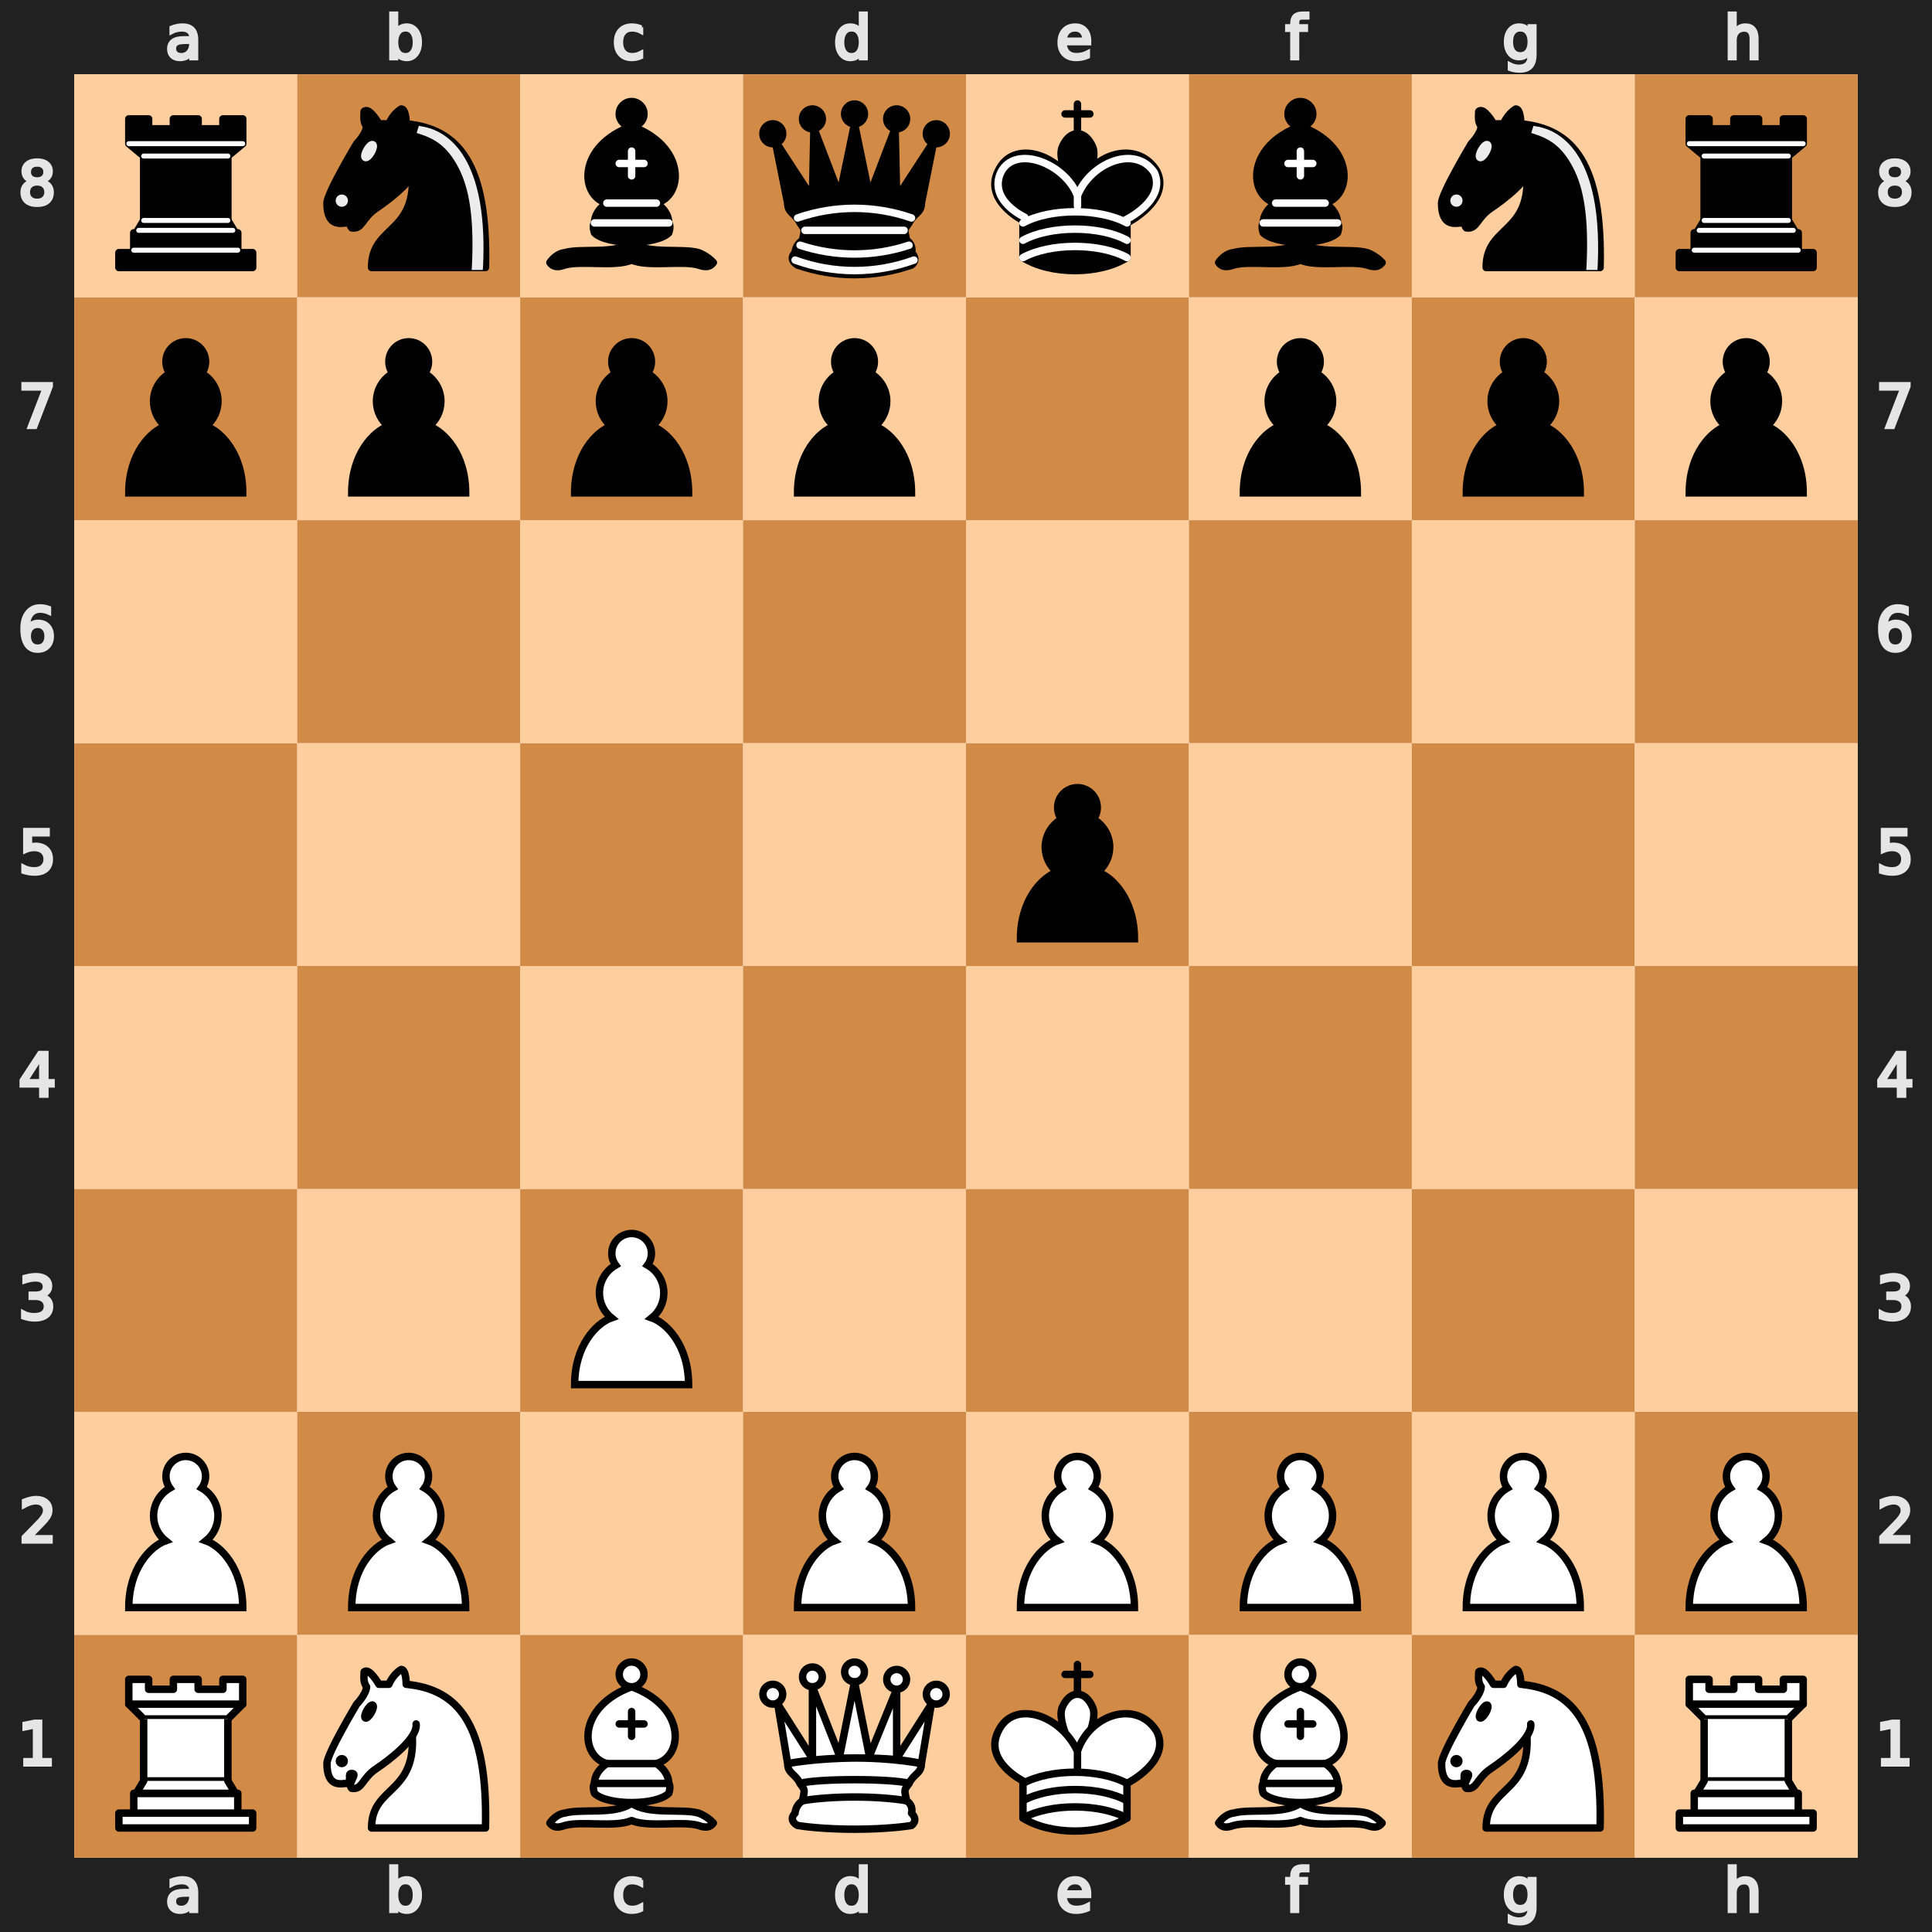
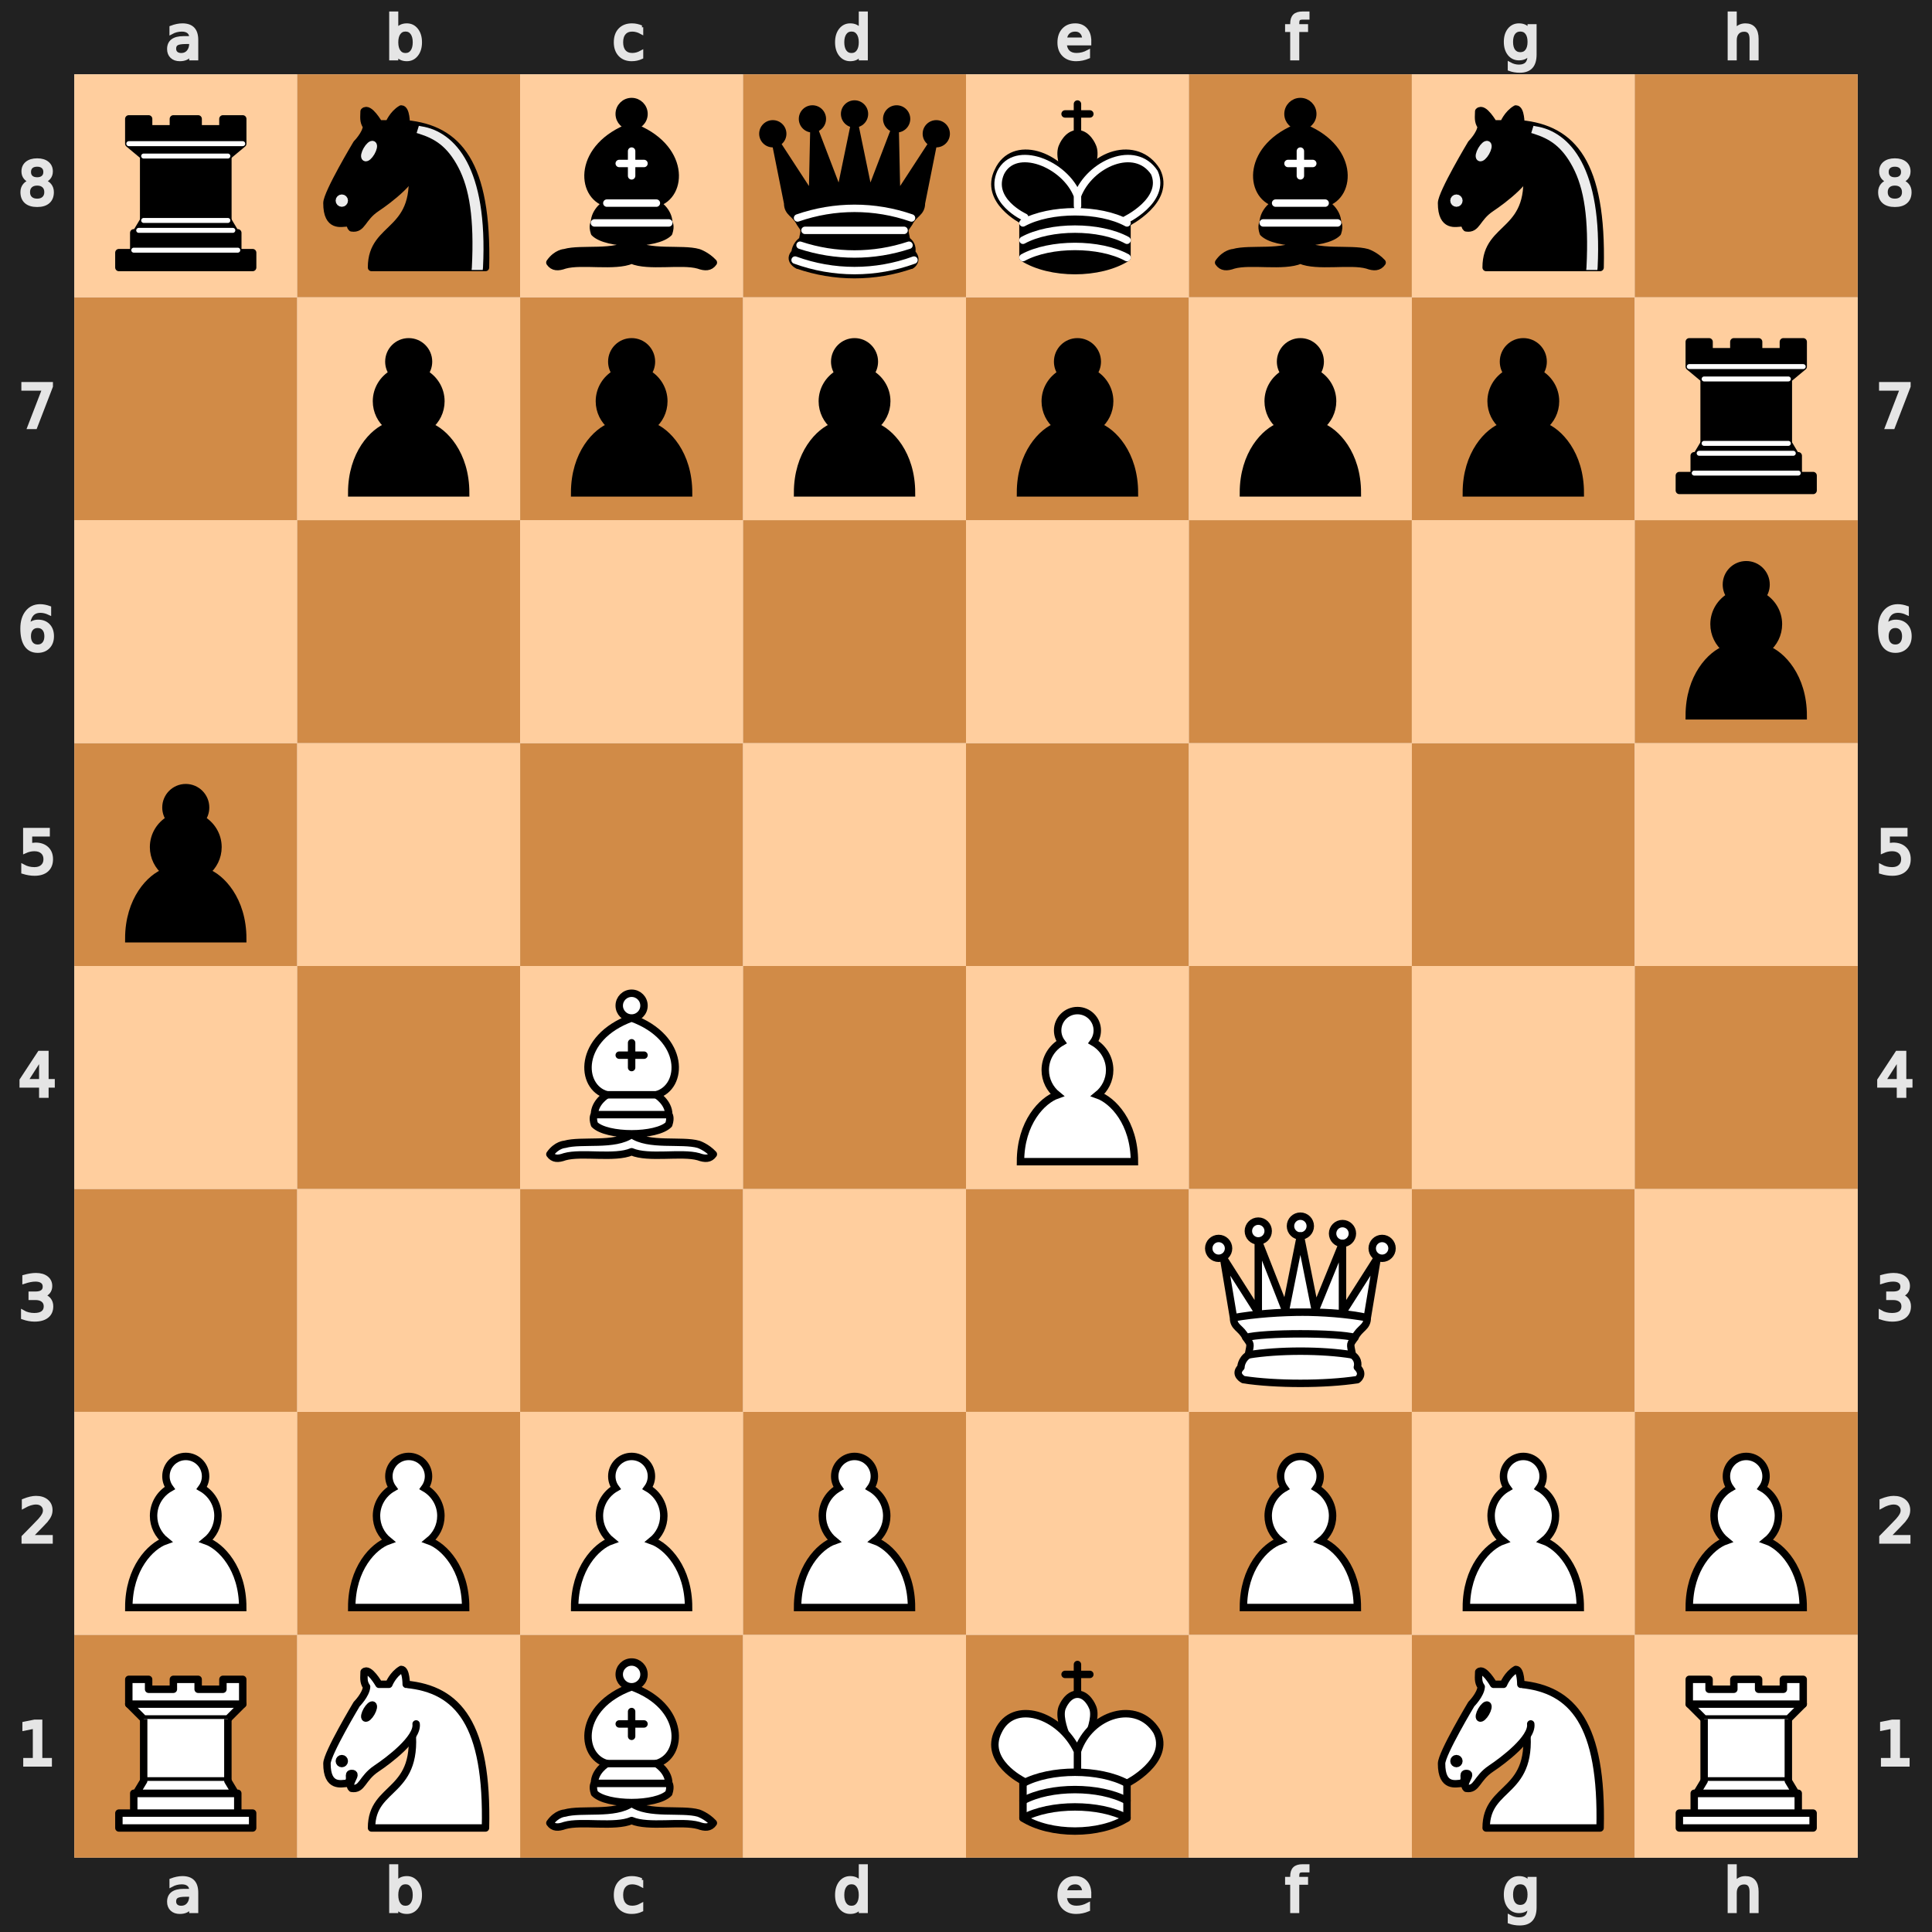
<svg xmlns="http://www.w3.org/2000/svg" xmlns:xlink="http://www.w3.org/1999/xlink" viewBox="0 0 390 390">
  <defs>
    <g id="white-pawn" class="white pawn">
      <path d="M22.5 9c-2.21 0-4 1.79-4 4 0 .89.29 1.71.78 2.38C17.33 16.5 16 18.59 16 21c0 2.03.94 3.84 2.41 5.03-3 1.06-7.41 5.55-7.41 13.47h23c0-7.92-4.41-12.41-7.41-13.47 1.47-1.19 2.41-3 2.41-5.03 0-2.41-1.33-4.5-3.28-5.62.49-.67.78-1.49.78-2.38 0-2.21-1.79-4-4-4z" fill="#fff" stroke="#000" stroke-width="1.5" stroke-linecap="round" />
    </g>
    <g id="white-knight" class="white knight" fill="none" fill-rule="evenodd" stroke="#000" stroke-width="1.5" stroke-linecap="round" stroke-linejoin="round">
      <path d="M 22,10 C 32.5,11 38.5,18 38,39 L 15,39 C 15,30 25,32.5 23,18" style="fill:#ffffff; stroke:#000000;" />
      <path d="M 24,18 C 24.38,20.91 18.45,25.37 16,27 C 13,29 13.18,31.34 11,31 C 9.958,30.06 12.41,27.96 11,28 C 10,28 11.19,29.23 10,30 C 9,30 5.997,31 6,26 C 6,24 12,14 12,14 C 12,14 13.89,12.1 14,10.5 C 13.27,9.506 13.5,8.5 13.5,7.5 C 14.5,6.5 16.5,10 16.5,10 L 18.5,10 C 18.5,10 19.28,8.008 21,7 C 22,7 22,10 22,10" style="fill:#ffffff; stroke:#000000;" />
      <path d="M 9.5 25.5 A 0.5 0.5 0 1 1 8.5,25.5 A 0.5 0.5 0 1 1 9.5 25.5 z" style="fill:#000000; stroke:#000000;" />
      <path d="M 15 15.5 A 0.5 1.5 0 1 1 14,15.5 A 0.5 1.5 0 1 1 15 15.5 z" transform="matrix(0.866,0.5,-0.5,0.866,9.693,-5.173)" style="fill:#000000; stroke:#000000;" />
    </g>
    <g id="white-bishop" class="white bishop" fill="none" fill-rule="evenodd" stroke="#000" stroke-width="1.5" stroke-linecap="round" stroke-linejoin="round">
      <g fill="#fff" stroke-linecap="butt">
        <path d="M9 36c3.39-.97 10.11.43 13.5-2 3.39 2.43 10.11 1.03 13.5 2 0 0 1.65.54 3 2-.68.97-1.65.99-3 .5-3.39-.97-10.11.46-13.5-1-3.39 1.46-10.11.03-13.5 1-1.354.49-2.323.47-3-.5 1.354-1.94 3-2 3-2zM15 32c2.5 2.5 12.5 2.5 15 0 .5-1.5 0-2 0-2 0-2.5-2.5-4-2.5-4 5.5-1.5 6-11.5-5-15.5-11 4-10.5 14-5 15.5 0 0-2.5 1.5-2.5 4 0 0-.5.5 0 2zM25 8a2.5 2.5 0 1 1-5 0 2.5 2.5 0 1 1 5 0z" />
      </g>
      <path d="M17.5 26h10M15 30h15m-7.5-14.5v5M20 18h5" stroke-linejoin="miter" />
    </g>
    <g id="white-rook" class="white rook" fill="#fff" fill-rule="evenodd" stroke="#000" stroke-width="1.5" stroke-linecap="round" stroke-linejoin="round">
      <path d="M9 39h27v-3H9v3zM12 36v-4h21v4H12zM11 14V9h4v2h5V9h5v2h5V9h4v5" stroke-linecap="butt" />
      <path d="M34 14l-3 3H14l-3-3" />
      <path d="M31 17v12.5H14V17" stroke-linecap="butt" stroke-linejoin="miter" />
      <path d="M31 29.5l1.5 2.5h-20l1.5-2.5" />
      <path d="M11 14h23" fill="none" stroke-linejoin="miter" />
    </g>
    <g id="white-queen" class="white queen" fill="#fff" fill-rule="evenodd" stroke="#000" stroke-width="1.5" stroke-linecap="round" stroke-linejoin="round">
      <path d="M8 12a2 2 0 1 1-4 0 2 2 0 1 1 4 0zM24.5 7.5a2 2 0 1 1-4 0 2 2 0 1 1 4 0zM41 12a2 2 0 1 1-4 0 2 2 0 1 1 4 0zM16 8.5a2 2 0 1 1-4 0 2 2 0 1 1 4 0zM33 9a2 2 0 1 1-4 0 2 2 0 1 1 4 0z" />
      <path d="M9 26c8.5-1.5 21-1.5 27 0l2-12-7 11V11l-5.5 13.5-3-15-3 15-5.5-14V25L7 14l2 12zM9 26c0 2 1.5 2 2.5 4 1 1.5 1 1 .5 3.5-1.5 1-1.5 2.5-1.5 2.5-1.5 1.5.5 2.5.5 2.5 6.5 1 16.5 1 23 0 0 0 1.5-1 0-2.5 0 0 .5-1.5-1-2.5-.5-2.5-.5-2 .5-3.5 1-2 2.5-2 2.5-4-8.5-1.5-18.5-1.5-27 0z" stroke-linecap="butt" />
      <path d="M11.5 30c3.5-1 18.5-1 22 0M12 33.5c6-1 15-1 21 0" fill="none" />
    </g>
    <g id="white-king" class="white king" fill="none" fill-rule="evenodd" stroke="#000" stroke-width="1.5" stroke-linecap="round" stroke-linejoin="round">
      <path d="M22.5 11.63V6M20 8h5" stroke-linejoin="miter" />
      <path d="M22.5 25s4.5-7.5 3-10.5c0 0-1-2.5-3-2.5s-3 2.5-3 2.5c-1.5 3 3 10.5 3 10.5" fill="#fff" stroke-linecap="butt" stroke-linejoin="miter" />
      <path d="M11.5 37c5.5 3.5 15.5 3.5 21 0v-7s9-4.5 6-10.5c-4-6.5-13.5-3.5-16 4V27v-3.5c-3.5-7.5-13-10.5-16-4-3 6 5 10 5 10V37z" fill="#fff" />
      <path d="M11.5 30c5.5-3 15.5-3 21 0m-21 3.5c5.5-3 15.5-3 21 0m-21 3.5c5.5-3 15.5-3 21 0" />
    </g>
    <g id="black-pawn" class="black pawn">
      <path d="M22.5 9c-2.21 0-4 1.79-4 4 0 .89.29 1.71.78 2.38C17.33 16.5 16 18.59 16 21c0 2.03.94 3.84 2.41 5.03-3 1.06-7.41 5.55-7.41 13.47h23c0-7.92-4.41-12.41-7.41-13.47 1.47-1.19 2.41-3 2.41-5.03 0-2.41-1.33-4.5-3.28-5.62.49-.67.78-1.49.78-2.38 0-2.21-1.79-4-4-4z" fill="#000" stroke="#000" stroke-width="1.5" stroke-linecap="round" />
    </g>
    <g id="black-knight" class="black knight" fill="none" fill-rule="evenodd" stroke="#000" stroke-width="1.5" stroke-linecap="round" stroke-linejoin="round">
      <path d="M 22,10 C 32.5,11 38.5,18 38,39 L 15,39 C 15,30 25,32.5 23,18" style="fill:#000000; stroke:#000000;" />
      <path d="M 24,18 C 24.38,20.91 18.45,25.37 16,27 C 13,29 13.18,31.34 11,31 C 9.958,30.06 12.41,27.96 11,28 C 10,28 11.19,29.23 10,30 C 9,30 5.997,31 6,26 C 6,24 12,14 12,14 C 12,14 13.89,12.1 14,10.5 C 13.27,9.506 13.5,8.5 13.5,7.5 C 14.5,6.5 16.5,10 16.5,10 L 18.5,10 C 18.5,10 19.28,8.008 21,7 C 22,7 22,10 22,10" style="fill:#000000; stroke:#000000;" />
      <path d="M 9.5 25.5 A 0.5 0.5 0 1 1 8.5,25.5 A 0.5 0.5 0 1 1 9.5 25.5 z" style="fill:#ececec; stroke:#ececec;" />
      <path d="M 15 15.5 A 0.5 1.5 0 1 1 14,15.5 A 0.5 1.5 0 1 1 15 15.5 z" transform="matrix(0.866,0.5,-0.5,0.866,9.693,-5.173)" style="fill:#ececec; stroke:#ececec;" />
      <path d="M 24.55,10.4 L 24.1,11.85 L 24.6,12 C 27.75,13 30.25,14.49 32.5,18.75 C 34.75,23.01 35.75,29.06 35.25,39 L 35.2,39.5 L 37.45,39.5 L 37.5,39 C 38,28.94 36.62,22.15 34.25,17.66 C 31.88,13.17 28.46,11.02 25.06,10.5 L 24.55,10.4 z " style="fill:#ececec; stroke:none;" />
    </g>
    <g id="black-bishop" class="black bishop" fill="none" fill-rule="evenodd" stroke="#000" stroke-width="1.5" stroke-linecap="round" stroke-linejoin="round">
      <path d="M9 36c3.39-.97 10.11.43 13.5-2 3.39 2.43 10.11 1.03 13.5 2 0 0 1.65.54 3 2-.68.97-1.65.99-3 .5-3.39-.97-10.11.46-13.5-1-3.39 1.46-10.11.03-13.5 1-1.354.49-2.323.47-3-.5 1.354-1.94 3-2 3-2zm6-4c2.5 2.5 12.5 2.5 15 0 .5-1.5 0-2 0-2 0-2.5-2.5-4-2.5-4 5.5-1.5 6-11.5-5-15.5-11 4-10.5 14-5 15.5 0 0-2.5 1.5-2.5 4 0 0-.5.5 0 2zM25 8a2.5 2.5 0 1 1-5 0 2.5 2.5 0 1 1 5 0z" fill="#000" stroke-linecap="butt" />
      <path d="M17.5 26h10M15 30h15m-7.5-14.5v5M20 18h5" stroke="#fff" stroke-linejoin="miter" />
    </g>
    <g id="black-rook" class="black rook" fill="#000" fill-rule="evenodd" stroke="#000" stroke-width="1.5" stroke-linecap="round" stroke-linejoin="round">
      <path d="M9 39h27v-3H9v3zM12.5 32l1.5-2.5h17l1.5 2.5h-20zM12 36v-4h21v4H12z" stroke-linecap="butt" />
      <path d="M14 29.5v-13h17v13H14z" stroke-linecap="butt" stroke-linejoin="miter" />
      <path d="M14 16.5L11 14h23l-3 2.5H14zM11 14V9h4v2h5V9h5v2h5V9h4v5H11z" stroke-linecap="butt" />
      <path d="M12 35.5h21M13 31.5h19M14 29.5h17M14 16.5h17M11 14h23" fill="none" stroke="#fff" stroke-width="1" stroke-linejoin="miter" />
    </g>
    <g id="black-queen" class="black queen" fill="#000" fill-rule="evenodd" stroke="#000" stroke-width="1.5" stroke-linecap="round" stroke-linejoin="round">
      <g fill="#000" stroke="none">
        <circle cx="6" cy="12" r="2.75" />
        <circle cx="14" cy="9" r="2.75" />
        <circle cx="22.5" cy="8" r="2.75" />
        <circle cx="31" cy="9" r="2.75" />
        <circle cx="39" cy="12" r="2.75" />
      </g>
      <path d="M9 26c8.5-1.5 21-1.5 27 0l2.5-12.5L31 25l-.3-14.1-5.2 13.6-3-14.5-3 14.5-5.2-13.6L14 25 6.5 13.5 9 26zM9 26c0 2 1.5 2 2.5 4 1 1.5 1 1 .5 3.5-1.5 1-1.5 2.5-1.5 2.5-1.5 1.5.5 2.5.5 2.5 6.5 1 16.5 1 23 0 0 0 1.5-1 0-2.5 0 0 .5-1.5-1-2.5-.5-2.5-.5-2 .5-3.5 1-2 2.5-2 2.5-4-8.5-1.5-18.5-1.5-27 0z" stroke-linecap="butt" />
      <path d="M11 38.5a35 35 1 0 0 23 0" fill="none" stroke-linecap="butt" />
      <path d="M11 29a35 35 1 0 1 23 0M12.5 31.5h20M11.5 34.5a35 35 1 0 0 22 0M10.5 37.5a35 35 1 0 0 24 0" fill="none" stroke="#fff" />
    </g>
    <g id="black-king" class="black king" fill="none" fill-rule="evenodd" stroke="#000" stroke-width="1.5" stroke-linecap="round" stroke-linejoin="round">
      <path d="M22.5 11.63V6" stroke-linejoin="miter" />
      <path d="M22.5 25s4.5-7.5 3-10.5c0 0-1-2.5-3-2.5s-3 2.5-3 2.5c-1.5 3 3 10.5 3 10.5" fill="#000" stroke-linecap="butt" stroke-linejoin="miter" />
      <path d="M11.5 37c5.5 3.5 15.5 3.5 21 0v-7s9-4.5 6-10.5c-4-6.5-13.5-3.5-16 4V27v-3.5c-3.5-7.5-13-10.5-16-4-3 6 5 10 5 10V37z" fill="#000" />
      <path d="M20 8h5" stroke-linejoin="miter" />
      <path d="M32 29.5s8.5-4 6.03-9.65C34.15 14 25 18 22.5 24.5l.01 2.1-.01-2.1C20 18 9.906 14 6.997 19.85c-2.497 5.65 4.853 9 4.853 9M11.5 30c5.5-3 15.5-3 21 0m-21 3.5c5.5-3 15.5-3 21 0m-21 3.5c5.5-3 15.5-3 21 0" stroke="#fff" />
    </g>
  </defs>
  <rect x="7.5" y="7.5" width="375" height="375" fill="none" stroke="#212121" stroke-width="15" />
  <g transform="translate(20, 1) scale(0.75, 0.75)" fill="#e5e5e5" stroke="#e5e5e5">
    <path d="M23.328 10.016q-1.742 0-2.414.398-.672.398-.672 1.36 0 .765.5 1.218.508.445 1.375.445 1.196 0 1.914-.843.727-.852.727-2.258v-.32zm2.867-.594v4.992h-1.437v-1.328q-.492.797-1.227 1.18-.734.375-1.797.375-1.343 0-2.14-.75-.79-.758-.79-2.024 0-1.476.985-2.226.992-.75 2.953-.75h2.016V8.75q0-.992-.656-1.531-.649-.547-1.829-.547-.75 0-1.46.18-.711.18-1.368.539V6.062q.79-.304 1.532-.453.742-.156 1.445-.156 1.898 0 2.836.984.937.985.937 2.985z" />
  </g>
  <g transform="translate(20, 375) scale(0.75, 0.75)" fill="#e5e5e5" stroke="#e5e5e5">
    <path d="M23.328 10.016q-1.742 0-2.414.398-.672.398-.672 1.36 0 .765.5 1.218.508.445 1.375.445 1.196 0 1.914-.843.727-.852.727-2.258v-.32zm2.867-.594v4.992h-1.437v-1.328q-.492.797-1.227 1.18-.734.375-1.797.375-1.343 0-2.14-.75-.79-.758-.79-2.024 0-1.476.985-2.226.992-.75 2.953-.75h2.016V8.75q0-.992-.656-1.531-.649-.547-1.829-.547-.75 0-1.46.18-.711.18-1.368.539V6.062q.79-.304 1.532-.453.742-.156 1.445-.156 1.898 0 2.836.984.937.985.937 2.985z" />
  </g>
  <g transform="translate(65, 1) scale(0.75, 0.75)" fill="#e5e5e5" stroke="#e5e5e5">
    <path d="M24.922 10.047q0-1.586-.656-2.485-.649-.906-1.79-.906-1.14 0-1.796.906-.649.899-.649 2.485 0 1.586.649 2.492.656.898 1.797.898 1.14 0 1.789-.898.656-.906.656-2.492zm-4.89-3.055q.452-.781 1.14-1.156.695-.383 1.656-.383 1.594 0 2.586 1.266 1 1.265 1 3.328 0 2.062-1 3.328-.992 1.266-2.586 1.266-.96 0-1.656-.375-.688-.383-1.14-1.164v1.312h-1.446V2.258h1.445z" />
  </g>
  <g transform="translate(65, 375) scale(0.75, 0.75)" fill="#e5e5e5" stroke="#e5e5e5">
    <path d="M24.922 10.047q0-1.586-.656-2.485-.649-.906-1.79-.906-1.14 0-1.796.906-.649.899-.649 2.485 0 1.586.649 2.492.656.898 1.797.898 1.14 0 1.789-.898.656-.906.656-2.492zm-4.89-3.055q.452-.781 1.14-1.156.695-.383 1.656-.383 1.594 0 2.586 1.266 1 1.265 1 3.328 0 2.062-1 3.328-.992 1.266-2.586 1.266-.96 0-1.656-.375-.688-.383-1.14-1.164v1.312h-1.446V2.258h1.445z" />
  </g>
  <g transform="translate(110, 1) scale(0.75, 0.75)" fill="#e5e5e5" stroke="#e5e5e5">
    <path d="M25.96 6v1.344q-.608-.336-1.226-.5-.609-.172-1.234-.172-1.398 0-2.172.89-.773.883-.773 2.485 0 1.601.773 2.492.774.883 2.172.883.625 0 1.234-.164.618-.172 1.227-.508v1.328q-.602.281-1.25.422-.64.14-1.367.14-1.977 0-3.14-1.242-1.165-1.242-1.165-3.351 0-2.14 1.172-3.367 1.18-1.227 3.227-1.227.664 0 1.296.14.633.134 1.227.407z" />
  </g>
  <g transform="translate(110, 375) scale(0.75, 0.75)" fill="#e5e5e5" stroke="#e5e5e5">
    <path d="M25.96 6v1.344q-.608-.336-1.226-.5-.609-.172-1.234-.172-1.398 0-2.172.89-.773.883-.773 2.485 0 1.601.773 2.492.774.883 2.172.883.625 0 1.234-.164.618-.172 1.227-.508v1.328q-.602.281-1.25.422-.64.14-1.367.14-1.977 0-3.14-1.242-1.165-1.242-1.165-3.351 0-2.14 1.172-3.367 1.18-1.227 3.227-1.227.664 0 1.296.14.633.134 1.227.407z" />
  </g>
  <g transform="translate(155, 1) scale(0.75, 0.75)" fill="#e5e5e5" stroke="#e5e5e5">
    <path d="M24.973 6.992V2.258h1.437v12.156h-1.437v-1.312q-.453.78-1.149 1.164-.687.375-1.656.375-1.586 0-2.586-1.266-.992-1.266-.992-3.328 0-2.063.992-3.328 1-1.266 2.586-1.266.969 0 1.656.383.696.375 1.149 1.156zm-4.899 3.055q0 1.586.649 2.492.656.898 1.797.898 1.14 0 1.796-.898.657-.906.657-2.492 0-1.586-.657-2.485-.656-.906-1.796-.906-1.141 0-1.797.906-.649.899-.649 2.485z" />
  </g>
  <g transform="translate(155, 375) scale(0.75, 0.75)" fill="#e5e5e5" stroke="#e5e5e5">
    <path d="M24.973 6.992V2.258h1.437v12.156h-1.437v-1.312q-.453.78-1.149 1.164-.687.375-1.656.375-1.586 0-2.586-1.266-.992-1.266-.992-3.328 0-2.063.992-3.328 1-1.266 2.586-1.266.969 0 1.656.383.696.375 1.149 1.156zm-4.899 3.055q0 1.586.649 2.492.656.898 1.797.898 1.14 0 1.796-.898.657-.906.657-2.492 0-1.586-.657-2.485-.656-.906-1.796-.906-1.141 0-1.797.906-.649.899-.649 2.485z" />
  </g>
  <g transform="translate(200, 1) scale(0.75, 0.75)" fill="#e5e5e5" stroke="#e5e5e5">
    <path d="M26.555 9.68v.703h-6.61q.094 1.484.89 2.265.806.774 2.235.774.828 0 1.602-.203.781-.203 1.547-.61v1.36q-.774.328-1.586.5-.813.172-1.649.172-2.093 0-3.32-1.22-1.219-1.218-1.219-3.296 0-2.148 1.157-3.406 1.164-1.266 3.132-1.266 1.766 0 2.79 1.14 1.03 1.134 1.03 3.087zm-1.438-.422q-.015-1.18-.664-1.883-.64-.703-1.703-.703-1.203 0-1.93.68-.718.68-.828 1.914z" />
  </g>
  <g transform="translate(200, 375) scale(0.75, 0.75)" fill="#e5e5e5" stroke="#e5e5e5">
    <path d="M26.555 9.68v.703h-6.61q.094 1.484.89 2.265.806.774 2.235.774.828 0 1.602-.203.781-.203 1.547-.61v1.36q-.774.328-1.586.5-.813.172-1.649.172-2.093 0-3.32-1.22-1.219-1.218-1.219-3.296 0-2.148 1.157-3.406 1.164-1.266 3.132-1.266 1.766 0 2.79 1.14 1.03 1.134 1.03 3.087zm-1.438-.422q-.015-1.18-.664-1.883-.64-.703-1.703-.703-1.203 0-1.93.68-.718.68-.828 1.914z" />
  </g>
  <g transform="translate(245, 1) scale(0.75, 0.75)" fill="#e5e5e5" stroke="#e5e5e5">
    <path d="M25.285 2.258v1.195H23.91q-.773 0-1.078.313-.297.312-.297 1.125v.773h2.367v1.117h-2.367v7.633H21.09V6.781h-1.375V5.664h1.375v-.61q0-1.46.68-2.124.68-.672 2.156-.672z" />
  </g>
  <g transform="translate(245, 375) scale(0.75, 0.75)" fill="#e5e5e5" stroke="#e5e5e5">
    <path d="M25.285 2.258v1.195H23.91q-.773 0-1.078.313-.297.312-.297 1.125v.773h2.367v1.117h-2.367v7.633H21.09V6.781h-1.375V5.664h1.375v-.61q0-1.46.68-2.124.68-.672 2.156-.672z" />
  </g>
  <g transform="translate(290, 1) scale(0.75, 0.75)" fill="#e5e5e5" stroke="#e5e5e5">
    <path d="M24.973 9.937q0-1.562-.649-2.421-.64-.86-1.804-.86-1.157 0-1.805.86-.64.859-.64 2.421 0 1.555.64 2.415.648.859 1.805.859 1.164 0 1.804-.86.649-.859.649-2.414zm1.437 3.391q0 2.234-.992 3.32-.992 1.094-3.04 1.094-.757 0-1.429-.117-.672-.11-1.304-.344v-1.398q.632.344 1.25.508.617.164 1.257.164 1.414 0 2.118-.743.703-.734.703-2.226v-.711q-.446.773-1.141 1.156-.695.383-1.664.383-1.61 0-2.594-1.227-.984-1.226-.984-3.25 0-2.03.984-3.257.985-1.227 2.594-1.227.969 0 1.664.383t1.14 1.156V5.664h1.438z" />
  </g>
  <g transform="translate(290, 375) scale(0.75, 0.75)" fill="#e5e5e5" stroke="#e5e5e5">
    <path d="M24.973 9.937q0-1.562-.649-2.421-.64-.86-1.804-.86-1.157 0-1.805.86-.64.859-.64 2.421 0 1.555.64 2.415.648.859 1.805.859 1.164 0 1.804-.86.649-.859.649-2.414zm1.437 3.391q0 2.234-.992 3.32-.992 1.094-3.04 1.094-.757 0-1.429-.117-.672-.11-1.304-.344v-1.398q.632.344 1.25.508.617.164 1.257.164 1.414 0 2.118-.743.703-.734.703-2.226v-.711q-.446.773-1.141 1.156-.695.383-1.664.383-1.61 0-2.594-1.227-.984-1.226-.984-3.25 0-2.03.984-3.257.985-1.227 2.594-1.227.969 0 1.664.383t1.14 1.156V5.664h1.438z" />
  </g>
  <g transform="translate(335, 1) scale(0.75, 0.75)" fill="#e5e5e5" stroke="#e5e5e5">
    <path d="M26.164 9.133v5.281h-1.437V9.18q0-1.243-.485-1.86-.484-.617-1.453-.617-1.164 0-1.836.742-.672.742-.672 2.024v4.945h-1.445V2.258h1.445v4.765q.516-.789 1.211-1.18.703-.39 1.617-.39 1.508 0 2.282.938.773.93.773 2.742z" />
  </g>
  <g transform="translate(335, 375) scale(0.75, 0.75)" fill="#e5e5e5" stroke="#e5e5e5">
    <path d="M26.164 9.133v5.281h-1.437V9.18q0-1.243-.485-1.86-.484-.617-1.453-.617-1.164 0-1.836.742-.672.742-.672 2.024v4.945h-1.445V2.258h1.445v4.765q.516-.789 1.211-1.18.703-.39 1.617-.39 1.508 0 2.282.938.773.93.773 2.742z" />
  </g>
  <g transform="translate(0, 335) scale(0.75, 0.75)" fill="#e5e5e5" stroke="#e5e5e5">
    <path d="M6.754 26.996h2.578v-8.898l-2.805.562v-1.437l2.79-.563h1.578v10.336h2.578v1.328h-6.72z" />
  </g>
  <g transform="translate(375, 335) scale(0.75, 0.75)" fill="#e5e5e5" stroke="#e5e5e5">
    <path d="M6.754 26.996h2.578v-8.898l-2.805.562v-1.437l2.79-.563h1.578v10.336h2.578v1.328h-6.72z" />
  </g>
  <g transform="translate(0, 290) scale(0.75, 0.75)" fill="#e5e5e5" stroke="#e5e5e5">
    <path d="M8.195 26.996h5.508v1.328H6.297v-1.328q.898-.93 2.445-2.492 1.555-1.57 1.953-2.024.758-.851 1.055-1.437.305-.594.305-1.164 0-.93-.657-1.516-.648-.586-1.695-.586-.742 0-1.57.258-.82.258-1.758.781v-1.593q.953-.383 1.781-.578.828-.196 1.516-.196 1.812 0 2.89.906 1.079.907 1.079 2.422 0 .72-.274 1.368-.265.64-.976 1.515-.196.227-1.243 1.313-1.046 1.078-2.953 3.023z" />
  </g>
  <g transform="translate(375, 290) scale(0.75, 0.75)" fill="#e5e5e5" stroke="#e5e5e5">
    <path d="M8.195 26.996h5.508v1.328H6.297v-1.328q.898-.93 2.445-2.492 1.555-1.57 1.953-2.024.758-.851 1.055-1.437.305-.594.305-1.164 0-.93-.657-1.516-.648-.586-1.695-.586-.742 0-1.57.258-.82.258-1.758.781v-1.593q.953-.383 1.781-.578.828-.196 1.516-.196 1.812 0 2.89.906 1.079.907 1.079 2.422 0 .72-.274 1.368-.265.64-.976 1.515-.196.227-1.243 1.313-1.046 1.078-2.953 3.023z" />
  </g>
  <g transform="translate(0, 245) scale(0.75, 0.75)" fill="#e5e5e5" stroke="#e5e5e5">
    <path d="M11.434 22.035q1.132.242 1.765 1.008.64.766.64 1.89 0 1.727-1.187 2.672-1.187.946-3.375.946-.734 0-1.515-.149-.774-.14-1.602-.43V26.45q.656.383 1.438.578.78.196 1.632.196 1.485 0 2.258-.586.782-.586.782-1.703 0-1.032-.727-1.61-.719-.586-2.008-.586h-1.36v-1.297h1.423q1.164 0 1.78-.46.618-.47.618-1.344 0-.899-.64-1.375-.633-.485-1.82-.485-.65 0-1.391.141-.743.14-1.633.437V16.95q.898-.25 1.68-.375.788-.125 1.484-.125 1.797 0 2.844.82 1.046.813 1.046 2.204 0 .968-.554 1.64-.555.664-1.578.922z" />
  </g>
  <g transform="translate(375, 245) scale(0.75, 0.75)" fill="#e5e5e5" stroke="#e5e5e5">
    <path d="M11.434 22.035q1.132.242 1.765 1.008.64.766.64 1.89 0 1.727-1.187 2.672-1.187.946-3.375.946-.734 0-1.515-.149-.774-.14-1.602-.43V26.45q.656.383 1.438.578.78.196 1.632.196 1.485 0 2.258-.586.782-.586.782-1.703 0-1.032-.727-1.61-.719-.586-2.008-.586h-1.36v-1.297h1.423q1.164 0 1.78-.46.618-.47.618-1.344 0-.899-.64-1.375-.633-.485-1.82-.485-.65 0-1.391.141-.743.14-1.633.437V16.95q.898-.25 1.68-.375.788-.125 1.484-.125 1.797 0 2.844.82 1.046.813 1.046 2.204 0 .968-.554 1.64-.555.664-1.578.922z" />
  </g>
  <g transform="translate(0, 200) scale(0.75, 0.75)" fill="#e5e5e5" stroke="#e5e5e5">
    <path d="M11.016 18.035L7.03 24.262h3.985zm-.414-1.375h1.984v7.602h1.664v1.312h-1.664v2.75h-1.57v-2.75H5.75v-1.523z" />
  </g>
  <g transform="translate(375, 200) scale(0.75, 0.75)" fill="#e5e5e5" stroke="#e5e5e5">
    <path d="M11.016 18.035L7.03 24.262h3.985zm-.414-1.375h1.984v7.602h1.664v1.312h-1.664v2.75h-1.57v-2.75H5.75v-1.523z" />
  </g>
  <g transform="translate(0, 155) scale(0.75, 0.75)" fill="#e5e5e5" stroke="#e5e5e5">
    <path d="M6.719 16.66h6.195v1.328h-4.75v2.86q.344-.118.688-.172.343-.063.687-.063 1.953 0 3.094 1.07 1.14 1.07 1.14 2.899 0 1.883-1.171 2.93-1.172 1.039-3.305 1.039-.735 0-1.5-.125-.758-.125-1.57-.375v-1.586q.703.383 1.453.57.75.188 1.586.188 1.351 0 2.14-.711.79-.711.79-1.93 0-1.219-.79-1.93-.789-.71-2.14-.71-.633 0-1.266.14-.625.14-1.281.438z" />
  </g>
  <g transform="translate(375, 155) scale(0.75, 0.75)" fill="#e5e5e5" stroke="#e5e5e5">
    <path d="M6.719 16.66h6.195v1.328h-4.75v2.86q.344-.118.688-.172.343-.063.687-.063 1.953 0 3.094 1.07 1.14 1.07 1.14 2.899 0 1.883-1.171 2.93-1.172 1.039-3.305 1.039-.735 0-1.5-.125-.758-.125-1.57-.375v-1.586q.703.383 1.453.57.75.188 1.586.188 1.351 0 2.14-.711.79-.711.79-1.93 0-1.219-.79-1.93-.789-.71-2.14-.71-.633 0-1.266.14-.625.14-1.281.438z" />
  </g>
  <g transform="translate(0, 110) scale(0.75, 0.75)" fill="#e5e5e5" stroke="#e5e5e5">
    <path d="M10.137 21.863q-1.063 0-1.688.727-.617.726-.617 1.992 0 1.258.617 1.992.625.727 1.688.727 1.062 0 1.68-.727.624-.734.624-1.992 0-1.266-.625-1.992-.617-.727-1.68-.727zm3.133-4.945v1.437q-.594-.28-1.204-.43-.601-.148-1.195-.148-1.562 0-2.39 1.055-.82 1.055-.938 3.188.46-.68 1.156-1.04.696-.367 1.531-.367 1.758 0 2.774 1.07 1.023 1.063 1.023 2.899 0 1.797-1.062 2.883-1.063 1.086-2.828 1.086-2.024 0-3.094-1.547-1.07-1.555-1.07-4.5 0-2.766 1.312-4.406 1.313-1.649 3.524-1.649.593 0 1.195.117.61.118 1.266.352z" />
  </g>
  <g transform="translate(375, 110) scale(0.75, 0.75)" fill="#e5e5e5" stroke="#e5e5e5">
    <path d="M10.137 21.863q-1.063 0-1.688.727-.617.726-.617 1.992 0 1.258.617 1.992.625.727 1.688.727 1.062 0 1.68-.727.624-.734.624-1.992 0-1.266-.625-1.992-.617-.727-1.68-.727zm3.133-4.945v1.437q-.594-.28-1.204-.43-.601-.148-1.195-.148-1.562 0-2.39 1.055-.82 1.055-.938 3.188.46-.68 1.156-1.04.696-.367 1.531-.367 1.758 0 2.774 1.07 1.023 1.063 1.023 2.899 0 1.797-1.062 2.883-1.063 1.086-2.828 1.086-2.024 0-3.094-1.547-1.07-1.555-1.07-4.5 0-2.766 1.312-4.406 1.313-1.649 3.524-1.649.593 0 1.195.117.61.118 1.266.352z" />
  </g>
  <g transform="translate(0, 65) scale(0.75, 0.75)" fill="#e5e5e5" stroke="#e5e5e5">
    <path d="M6.25 16.66h7.5v.672L9.516 28.324H7.867l3.985-10.336H6.25z" />
  </g>
  <g transform="translate(375, 65) scale(0.75, 0.75)" fill="#e5e5e5" stroke="#e5e5e5">
    <path d="M6.25 16.66h7.5v.672L9.516 28.324H7.867l3.985-10.336H6.25z" />
  </g>
  <g transform="translate(0, 20) scale(0.75, 0.75)" fill="#e5e5e5" stroke="#e5e5e5">
    <path d="M10 22.785q-1.125 0-1.773.602-.641.601-.641 1.656t.64 1.656q.649.602 1.774.602t1.773-.602q.649-.61.649-1.656 0-1.055-.649-1.656-.64-.602-1.773-.602zm-1.578-.672q-1.016-.25-1.586-.945-.563-.695-.563-1.695 0-1.399.993-2.211 1-.813 2.734-.813 1.742 0 2.734.813.993.812.993 2.21 0 1-.57 1.696-.563.695-1.571.945 1.14.266 1.773 1.04.641.773.641 1.89 0 1.695-1.04 2.602-1.03.906-2.96.906t-2.969-.906Q6 26.738 6 25.043q0-1.117.64-1.89.641-.774 1.782-1.04zm-.578-2.492q0 .906.562 1.414.57.508 1.594.508 1.016 0 1.586-.508.578-.508.578-1.414 0-.906-.578-1.414-.57-.508-1.586-.508-1.023 0-1.594.508-.562.508-.562 1.414z" />
  </g>
  <g transform="translate(375, 20) scale(0.75, 0.75)" fill="#e5e5e5" stroke="#e5e5e5">
    <path d="M10 22.785q-1.125 0-1.773.602-.641.601-.641 1.656t.64 1.656q.649.602 1.774.602t1.773-.602q.649-.61.649-1.656 0-1.055-.649-1.656-.64-.602-1.773-.602zm-1.578-.672q-1.016-.25-1.586-.945-.563-.695-.563-1.695 0-1.399.993-2.211 1-.813 2.734-.813 1.742 0 2.734.813.993.812.993 2.21 0 1-.57 1.696-.563.695-1.571.945 1.14.266 1.773 1.04.641.773.641 1.89 0 1.695-1.04 2.602-1.03.906-2.96.906t-2.969-.906Q6 26.738 6 25.043q0-1.117.64-1.89.641-.774 1.782-1.04zm-.578-2.492q0 .906.562 1.414.57.508 1.594.508 1.016 0 1.586-.508.578-.508.578-1.414 0-.906-.578-1.414-.57-.508-1.586-.508-1.023 0-1.594.508-.562.508-.562 1.414z" />
  </g>
  <rect x="15" y="330" width="45" height="45" class="square dark a1" stroke="none" fill="#d18b47" />
  <rect x="60" y="330" width="45" height="45" class="square light b1" stroke="none" fill="#ffce9e" />
  <rect x="105" y="330" width="45" height="45" class="square dark c1" stroke="none" fill="#d18b47" />
  <rect x="150" y="330" width="45" height="45" class="square light d1" stroke="none" fill="#ffce9e" />
  <rect x="195" y="330" width="45" height="45" class="square dark e1" stroke="none" fill="#d18b47" />
  <rect x="240" y="330" width="45" height="45" class="square light f1" stroke="none" fill="#ffce9e" />
  <rect x="285" y="330" width="45" height="45" class="square dark g1" stroke="none" fill="#d18b47" />
  <rect x="330" y="330" width="45" height="45" class="square light h1" stroke="none" fill="#ffce9e" />
  <rect x="15" y="285" width="45" height="45" class="square light a2" stroke="none" fill="#ffce9e" />
  <rect x="60" y="285" width="45" height="45" class="square dark b2" stroke="none" fill="#d18b47" />
  <rect x="105" y="285" width="45" height="45" class="square light c2" stroke="none" fill="#ffce9e" />
  <rect x="150" y="285" width="45" height="45" class="square dark d2" stroke="none" fill="#d18b47" />
  <rect x="195" y="285" width="45" height="45" class="square light e2" stroke="none" fill="#ffce9e" />
  <rect x="240" y="285" width="45" height="45" class="square dark f2" stroke="none" fill="#d18b47" />
  <rect x="285" y="285" width="45" height="45" class="square light g2" stroke="none" fill="#ffce9e" />
  <rect x="330" y="285" width="45" height="45" class="square dark h2" stroke="none" fill="#d18b47" />
  <rect x="15" y="240" width="45" height="45" class="square dark a3" stroke="none" fill="#d18b47" />
  <rect x="60" y="240" width="45" height="45" class="square light b3" stroke="none" fill="#ffce9e" />
  <rect x="105" y="240" width="45" height="45" class="square dark c3" stroke="none" fill="#d18b47" />
  <rect x="150" y="240" width="45" height="45" class="square light d3" stroke="none" fill="#ffce9e" />
  <rect x="195" y="240" width="45" height="45" class="square dark e3" stroke="none" fill="#d18b47" />
  <rect x="240" y="240" width="45" height="45" class="square light f3" stroke="none" fill="#ffce9e" />
  <rect x="285" y="240" width="45" height="45" class="square dark g3" stroke="none" fill="#d18b47" />
  <rect x="330" y="240" width="45" height="45" class="square light h3" stroke="none" fill="#ffce9e" />
  <rect x="15" y="195" width="45" height="45" class="square light a4" stroke="none" fill="#ffce9e" />
  <rect x="60" y="195" width="45" height="45" class="square dark b4" stroke="none" fill="#d18b47" />
  <rect x="105" y="195" width="45" height="45" class="square light c4" stroke="none" fill="#ffce9e" />
  <rect x="150" y="195" width="45" height="45" class="square dark d4" stroke="none" fill="#d18b47" />
  <rect x="195" y="195" width="45" height="45" class="square light e4" stroke="none" fill="#ffce9e" />
  <rect x="240" y="195" width="45" height="45" class="square dark f4" stroke="none" fill="#d18b47" />
  <rect x="285" y="195" width="45" height="45" class="square light g4" stroke="none" fill="#ffce9e" />
  <rect x="330" y="195" width="45" height="45" class="square dark h4" stroke="none" fill="#d18b47" />
  <rect x="15" y="150" width="45" height="45" class="square dark a5" stroke="none" fill="#d18b47" />
  <rect x="60" y="150" width="45" height="45" class="square light b5" stroke="none" fill="#ffce9e" />
  <rect x="105" y="150" width="45" height="45" class="square dark c5" stroke="none" fill="#d18b47" />
  <rect x="150" y="150" width="45" height="45" class="square light d5" stroke="none" fill="#ffce9e" />
  <rect x="195" y="150" width="45" height="45" class="square dark e5" stroke="none" fill="#d18b47" />
  <rect x="240" y="150" width="45" height="45" class="square light f5" stroke="none" fill="#ffce9e" />
  <rect x="285" y="150" width="45" height="45" class="square dark g5" stroke="none" fill="#d18b47" />
  <rect x="330" y="150" width="45" height="45" class="square light h5" stroke="none" fill="#ffce9e" />
  <rect x="15" y="105" width="45" height="45" class="square light a6" stroke="none" fill="#ffce9e" />
  <rect x="60" y="105" width="45" height="45" class="square dark b6" stroke="none" fill="#d18b47" />
  <rect x="105" y="105" width="45" height="45" class="square light c6" stroke="none" fill="#ffce9e" />
  <rect x="150" y="105" width="45" height="45" class="square dark d6" stroke="none" fill="#d18b47" />
  <rect x="195" y="105" width="45" height="45" class="square light e6" stroke="none" fill="#ffce9e" />
  <rect x="240" y="105" width="45" height="45" class="square dark f6" stroke="none" fill="#d18b47" />
  <rect x="285" y="105" width="45" height="45" class="square light g6" stroke="none" fill="#ffce9e" />
  <rect x="330" y="105" width="45" height="45" class="square dark h6" stroke="none" fill="#d18b47" />
  <rect x="15" y="60" width="45" height="45" class="square dark a7" stroke="none" fill="#d18b47" />
  <rect x="60" y="60" width="45" height="45" class="square light b7" stroke="none" fill="#ffce9e" />
  <rect x="105" y="60" width="45" height="45" class="square dark c7" stroke="none" fill="#d18b47" />
  <rect x="150" y="60" width="45" height="45" class="square light d7" stroke="none" fill="#ffce9e" />
  <rect x="195" y="60" width="45" height="45" class="square dark e7" stroke="none" fill="#d18b47" />
  <rect x="240" y="60" width="45" height="45" class="square light f7" stroke="none" fill="#ffce9e" />
  <rect x="285" y="60" width="45" height="45" class="square dark g7" stroke="none" fill="#d18b47" />
  <rect x="330" y="60" width="45" height="45" class="square light h7" stroke="none" fill="#ffce9e" />
  <rect x="15" y="15" width="45" height="45" class="square light a8" stroke="none" fill="#ffce9e" />
  <rect x="60" y="15" width="45" height="45" class="square dark b8" stroke="none" fill="#d18b47" />
  <rect x="105" y="15" width="45" height="45" class="square light c8" stroke="none" fill="#ffce9e" />
  <rect x="150" y="15" width="45" height="45" class="square dark d8" stroke="none" fill="#d18b47" />
  <rect x="195" y="15" width="45" height="45" class="square light e8" stroke="none" fill="#ffce9e" />
  <rect x="240" y="15" width="45" height="45" class="square dark f8" stroke="none" fill="#d18b47" />
  <rect x="285" y="15" width="45" height="45" class="square light g8" stroke="none" fill="#ffce9e" />
  <rect x="330" y="15" width="45" height="45" class="square dark h8" stroke="none" fill="#d18b47" />
  <use href="#white-rook" xlink:href="#white-rook" transform="translate(15, 330)" />
  <use href="#white-knight" xlink:href="#white-knight" transform="translate(60, 330)" />
  <use href="#white-bishop" xlink:href="#white-bishop" transform="translate(105, 330)" />
-   <use href="#white-queen" xlink:href="#white-queen" transform="translate(150, 330)" />
  <use href="#white-king" xlink:href="#white-king" transform="translate(195, 330)" />
-   <use href="#white-bishop" xlink:href="#white-bishop" transform="translate(240, 330)" />
  <use href="#white-knight" xlink:href="#white-knight" transform="translate(285, 330)" />
  <use href="#white-rook" xlink:href="#white-rook" transform="translate(330, 330)" />
  <use href="#white-pawn" xlink:href="#white-pawn" transform="translate(15, 285)" />
  <use href="#white-pawn" xlink:href="#white-pawn" transform="translate(60, 285)" />
+   <use href="#white-pawn" xlink:href="#white-pawn" transform="translate(105, 285)" />
  <use href="#white-pawn" xlink:href="#white-pawn" transform="translate(150, 285)" />
-   <use href="#white-pawn" xlink:href="#white-pawn" transform="translate(195, 285)" />
  <use href="#white-pawn" xlink:href="#white-pawn" transform="translate(240, 285)" />
  <use href="#white-pawn" xlink:href="#white-pawn" transform="translate(285, 285)" />
  <use href="#white-pawn" xlink:href="#white-pawn" transform="translate(330, 285)" />
-   <use href="#white-pawn" xlink:href="#white-pawn" transform="translate(105, 240)" />
-   <use href="#black-pawn" xlink:href="#black-pawn" transform="translate(195, 150)" />
-   <use href="#black-pawn" xlink:href="#black-pawn" transform="translate(15, 60)" />
+   <use href="#white-queen" xlink:href="#white-queen" transform="translate(240, 240)" />
+   <use href="#white-bishop" xlink:href="#white-bishop" transform="translate(105, 195)" />
+   <use href="#white-pawn" xlink:href="#white-pawn" transform="translate(195, 195)" />
+   <use href="#black-pawn" xlink:href="#black-pawn" transform="translate(15, 150)" />
+   <use href="#black-pawn" xlink:href="#black-pawn" transform="translate(330, 105)" />
  <use href="#black-pawn" xlink:href="#black-pawn" transform="translate(60, 60)" />
  <use href="#black-pawn" xlink:href="#black-pawn" transform="translate(105, 60)" />
  <use href="#black-pawn" xlink:href="#black-pawn" transform="translate(150, 60)" />
+   <use href="#black-pawn" xlink:href="#black-pawn" transform="translate(195, 60)" />
  <use href="#black-pawn" xlink:href="#black-pawn" transform="translate(240, 60)" />
  <use href="#black-pawn" xlink:href="#black-pawn" transform="translate(285, 60)" />
-   <use href="#black-pawn" xlink:href="#black-pawn" transform="translate(330, 60)" />
+   <use href="#black-rook" xlink:href="#black-rook" transform="translate(330, 60)" />
  <use href="#black-rook" xlink:href="#black-rook" transform="translate(15, 15)" />
  <use href="#black-knight" xlink:href="#black-knight" transform="translate(60, 15)" />
  <use href="#black-bishop" xlink:href="#black-bishop" transform="translate(105, 15)" />
  <use href="#black-queen" xlink:href="#black-queen" transform="translate(150, 15)" />
  <use href="#black-king" xlink:href="#black-king" transform="translate(195, 15)" />
  <use href="#black-bishop" xlink:href="#black-bishop" transform="translate(240, 15)" />
  <use href="#black-knight" xlink:href="#black-knight" transform="translate(285, 15)" />
-   <use href="#black-rook" xlink:href="#black-rook" transform="translate(330, 15)" />
</svg>
